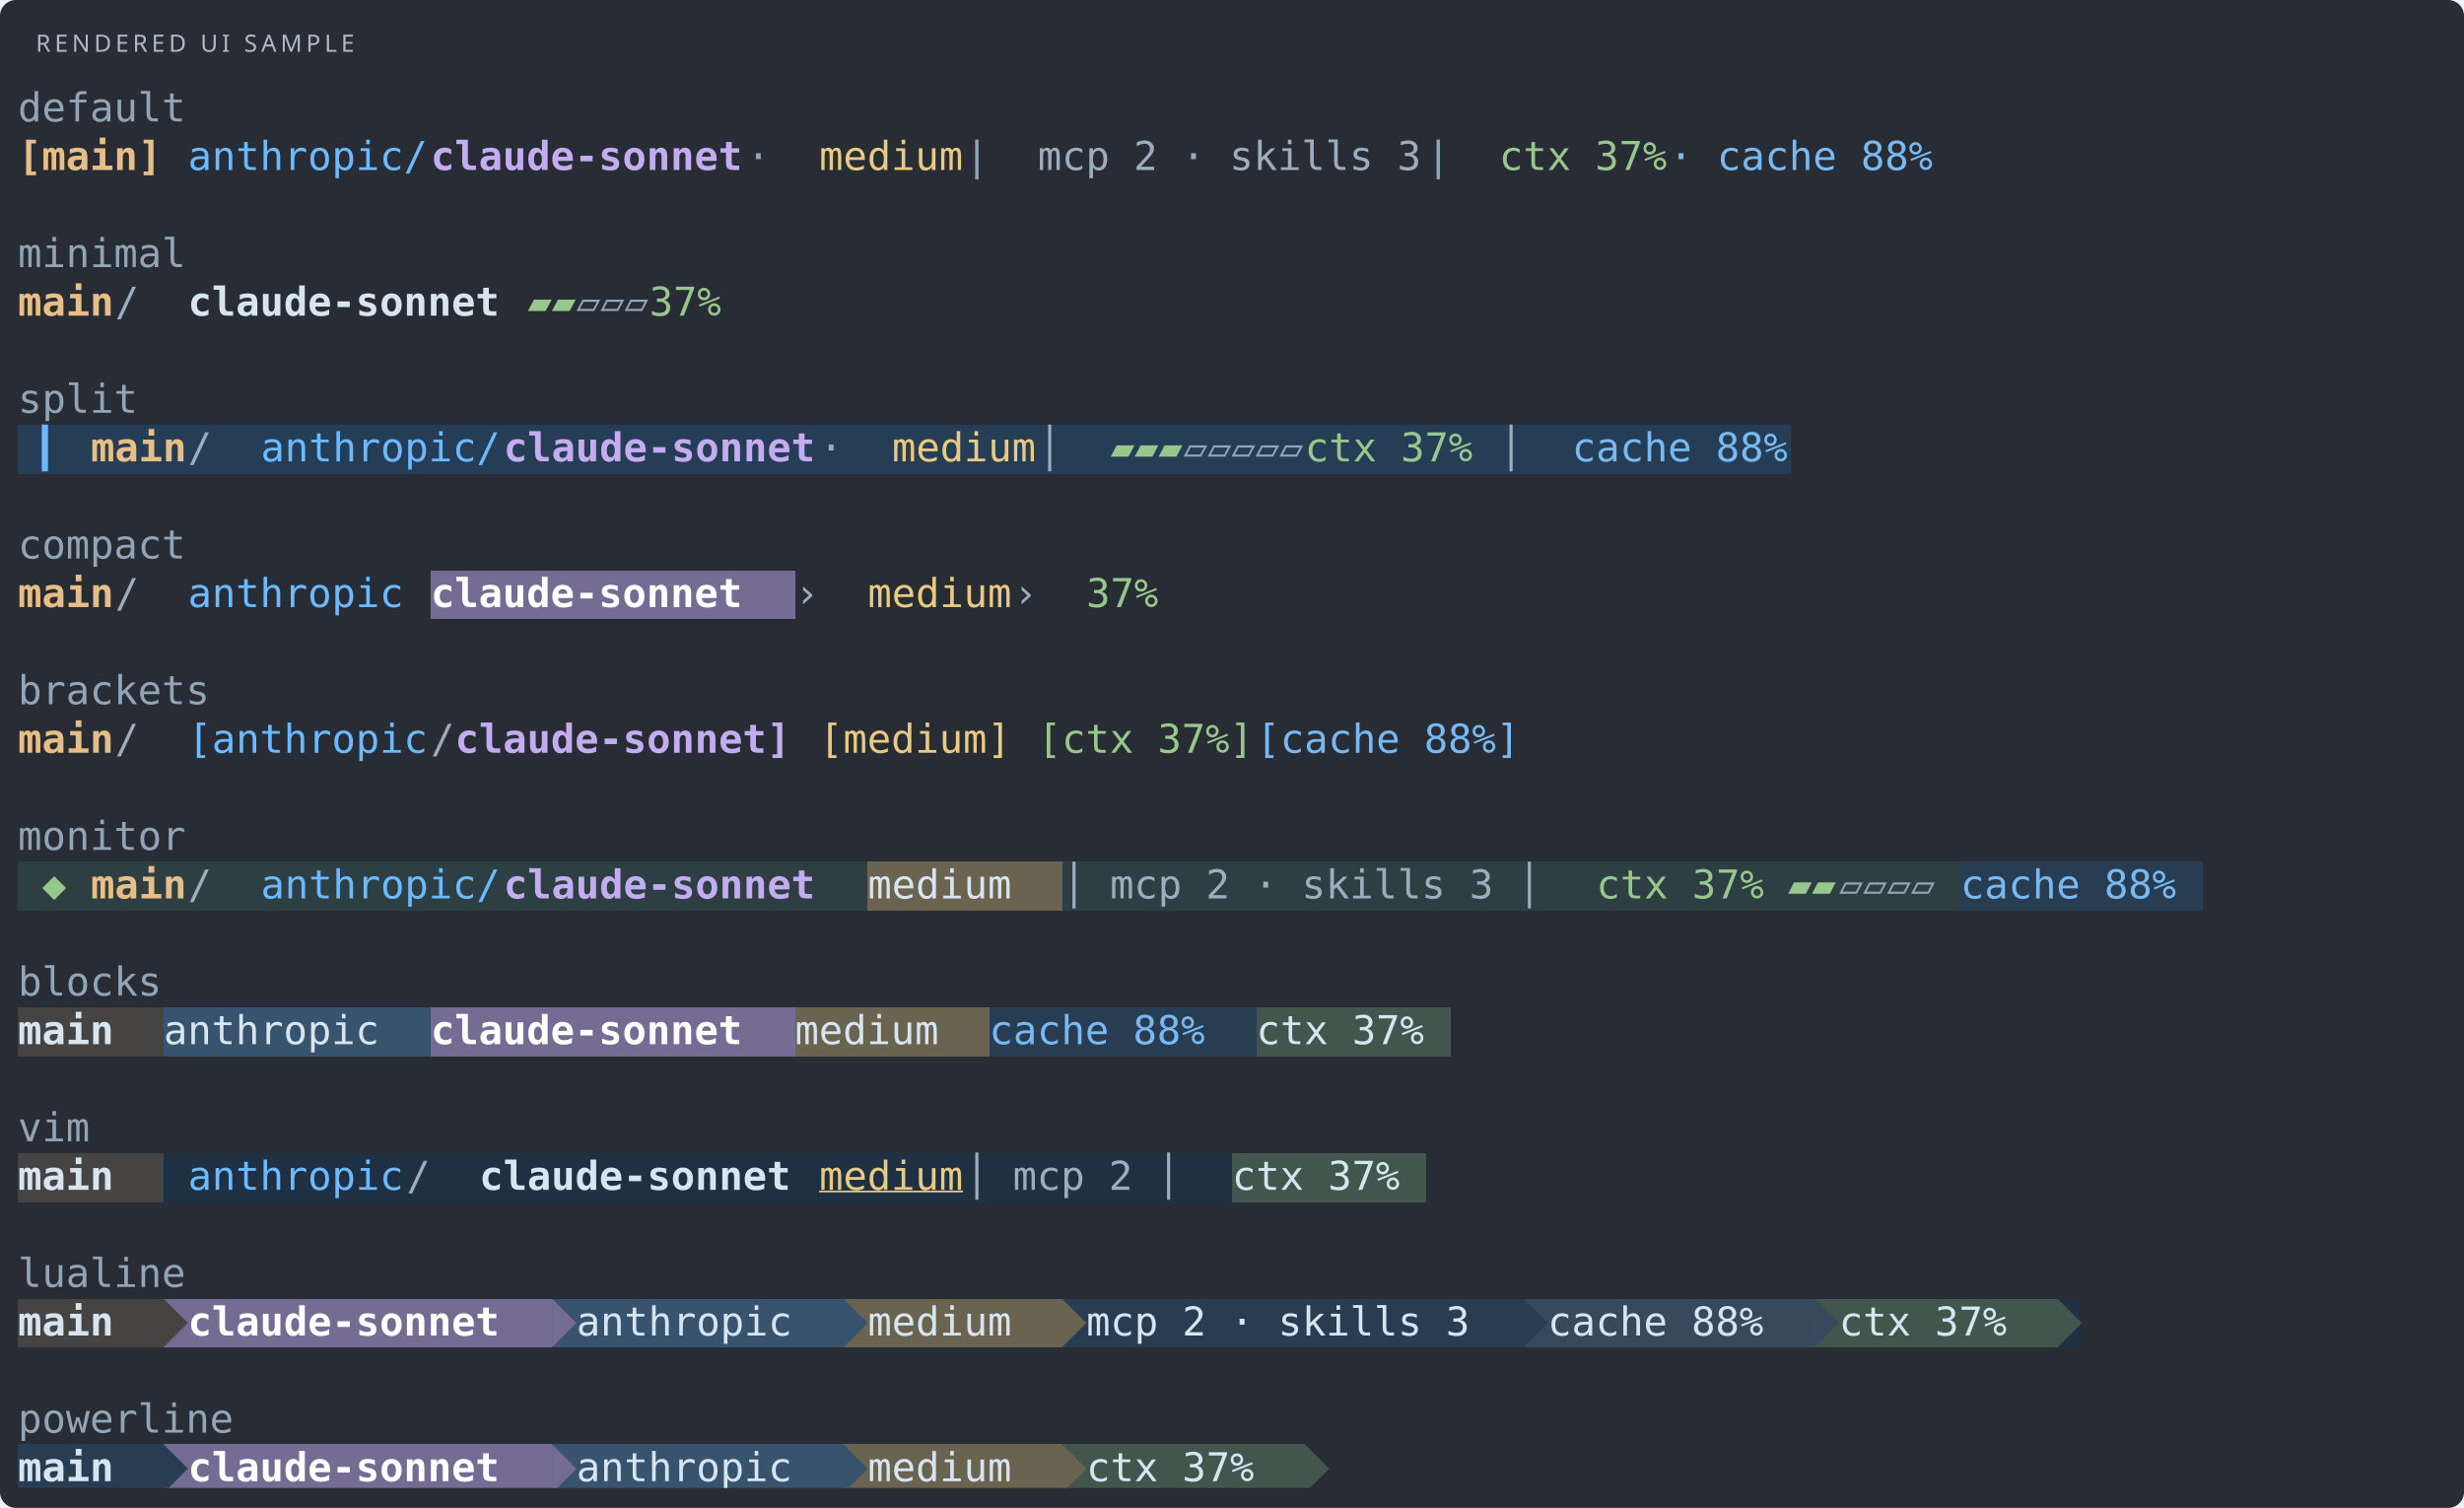
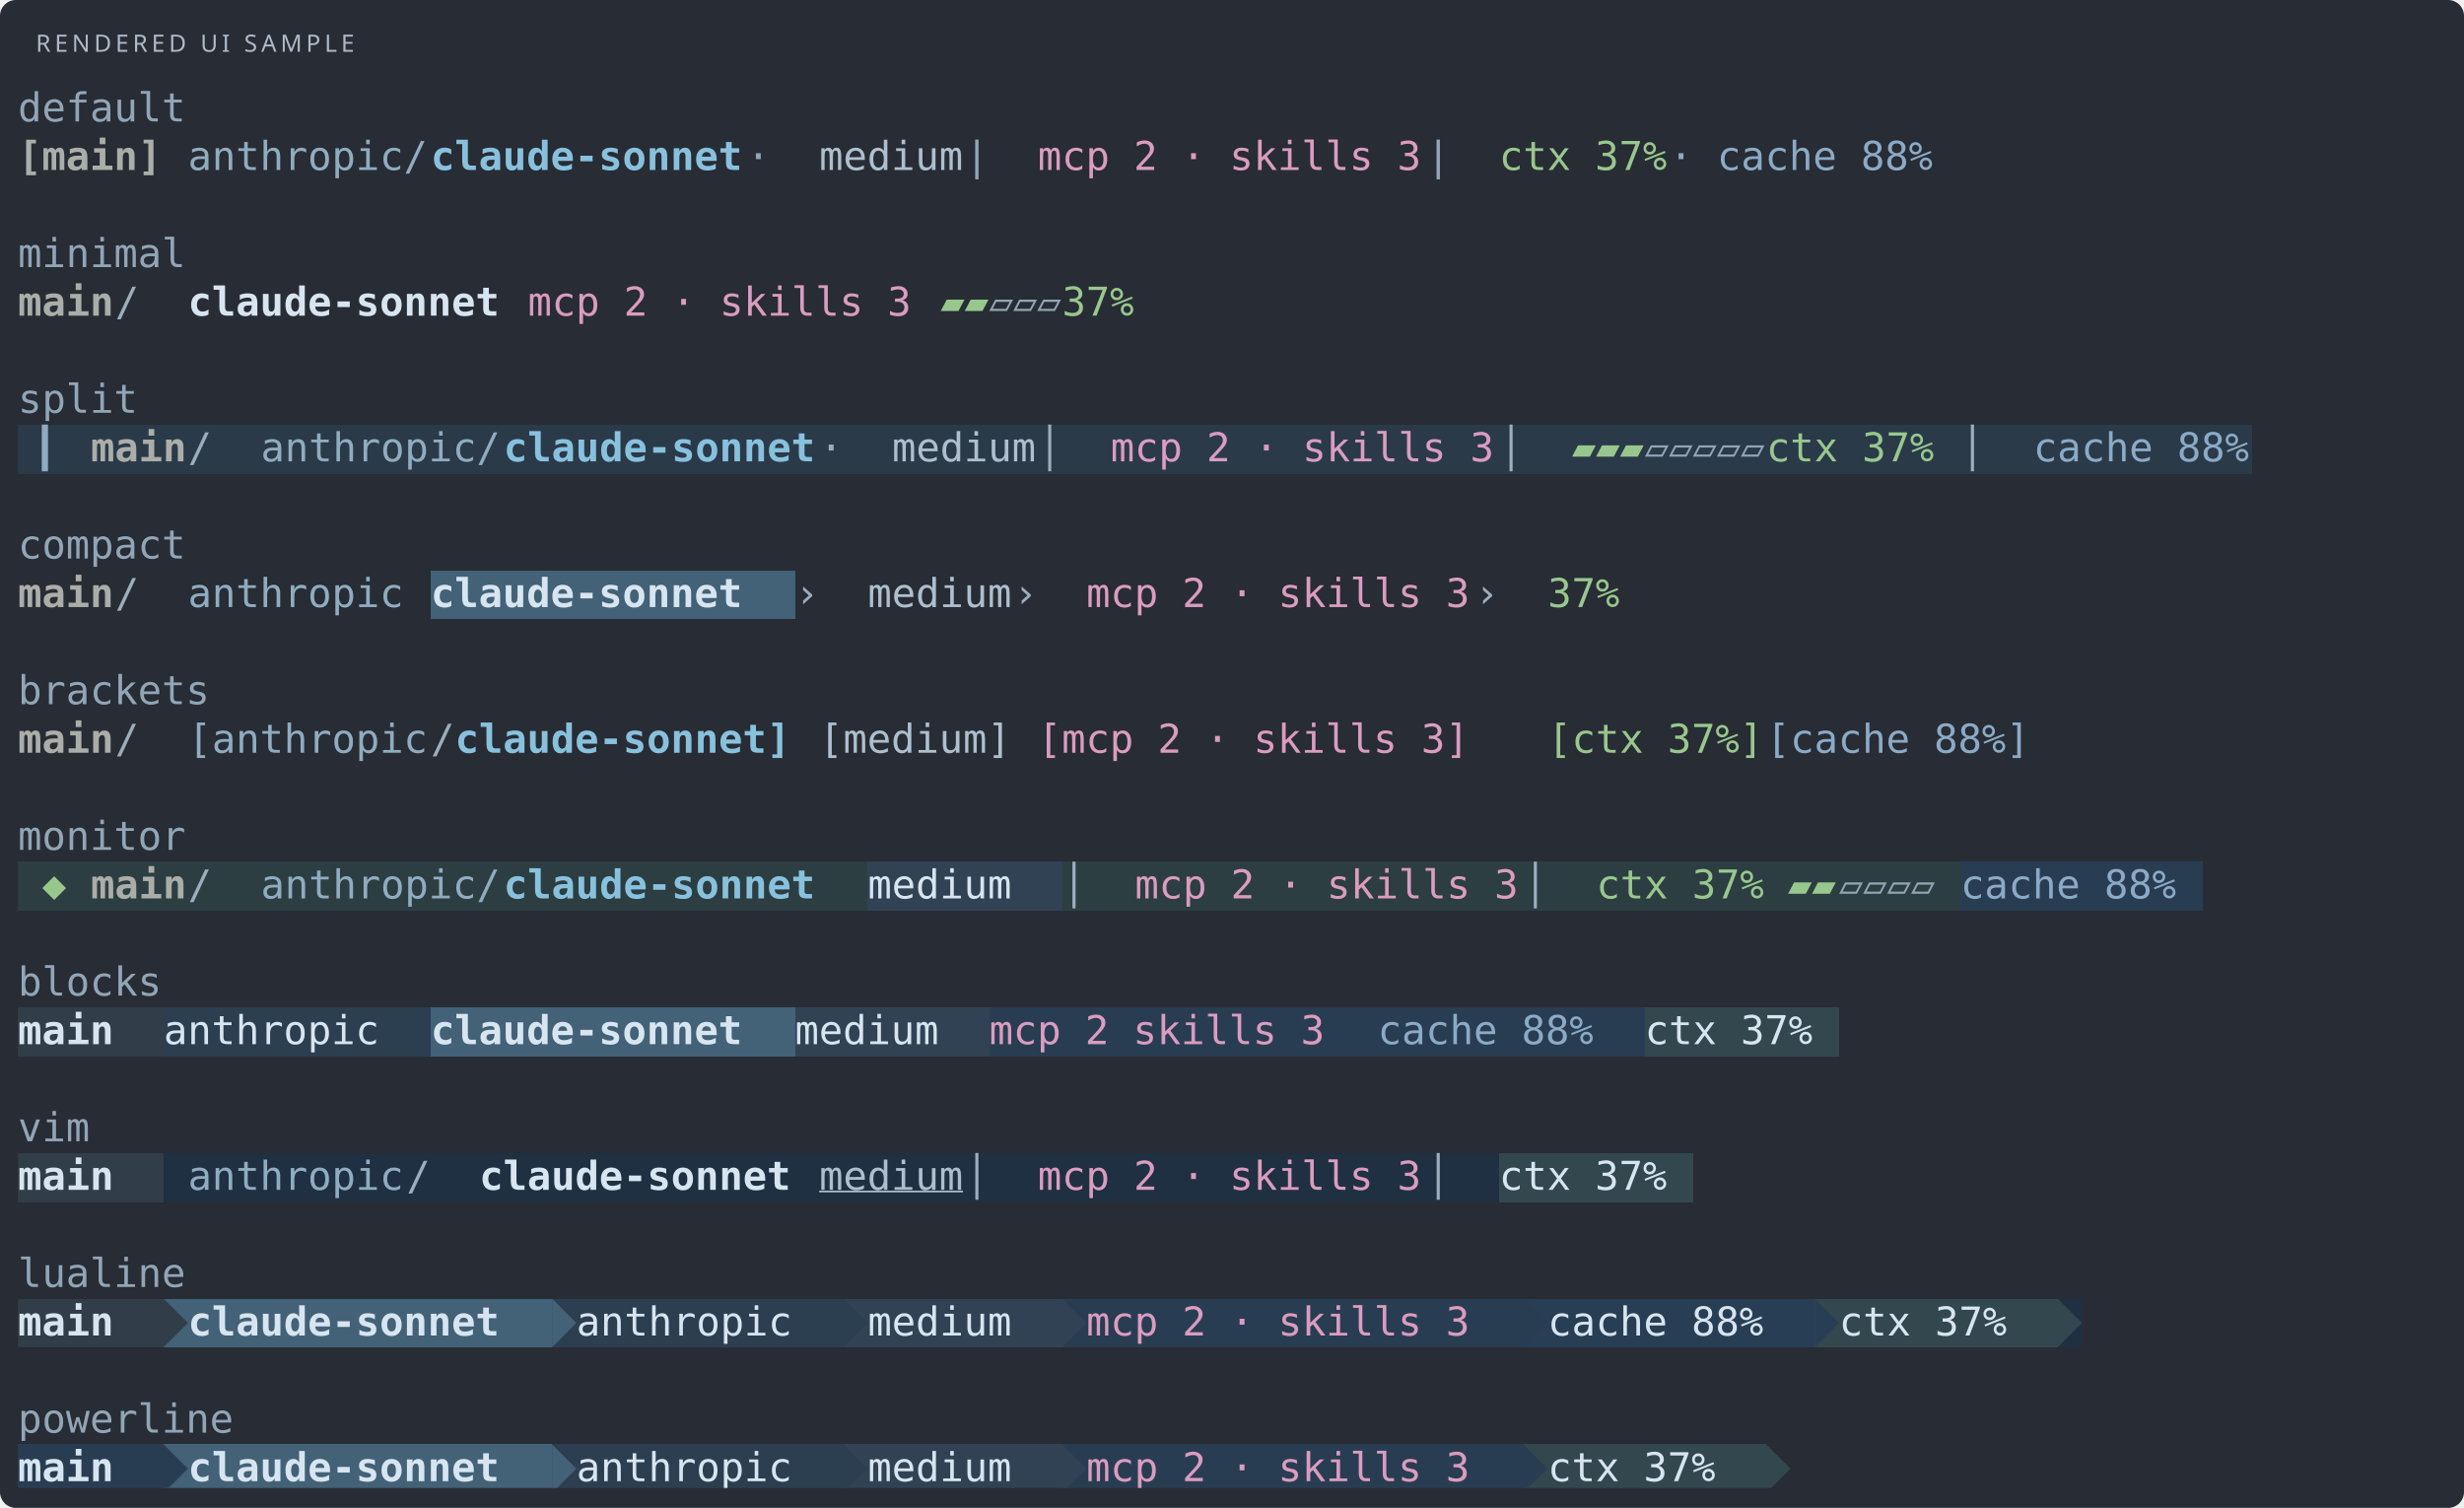
<svg xmlns="http://www.w3.org/2000/svg" viewBox="0 0 1238 757.6">
  <style>
.appearance-statusbars-matrix {font-family:monospace;font-size:20px;line-height:24.4px}
.appearance-statusbars-r1 { fill: #91a5b7 }
.appearance-statusbars-r2 { fill: #abb2bf }
- .appearance-statusbars-r3 { fill: #e7bf86;font-weight: bold }
- .appearance-statusbars-r4 { fill: #6bb9ff }
- .appearance-statusbars-r5 { fill: #c4acf0;font-weight: bold }
- .appearance-statusbars-r6 { fill: #e8ca83 }
- .appearance-statusbars-r7 { fill: #9caebe }
+ .appearance-statusbars-r3 { fill: #abada8;font-weight: bold }
+ .appearance-statusbars-r4 { fill: #8facc0 }
+ .appearance-statusbars-r5 { fill: #88c1dd;font-weight: bold }
+ .appearance-statusbars-r6 { fill: #adbfce }
+ .appearance-statusbars-r7 { fill: #da9cc0 }
.appearance-statusbars-r8 { fill: #98c78d }
- .appearance-statusbars-r9 { fill: #79b9f2 }
- .appearance-statusbars-r10 { fill: #d7e5f1;font-weight: bold }
- .appearance-statusbars-r11 { fill: #d7e5f1 }
- .appearance-statusbars-r12 { fill: #ffffff;font-weight: bold }
- .appearance-statusbars-r13 { fill: #e8ca83;text-decoration: underline; }
- .appearance-statusbars-r14 { fill: #454443 }
- .appearance-statusbars-r15 { fill: #746c92 }
- .appearance-statusbars-r16 { fill: #38536e }
- .appearance-statusbars-r17 { fill: #696350 }
+ .appearance-statusbars-r9 { fill: #8baac6 }
+ .appearance-statusbars-r10 { fill: #9caebe }
+ .appearance-statusbars-r11 { fill: #d7e5f1;font-weight: bold }
+ .appearance-statusbars-r12 { fill: #d7e5f1 }
+ .appearance-statusbars-r13 { fill: #adbfce;text-decoration: underline; }
+ .appearance-statusbars-r14 { fill: #313d48 }
+ .appearance-statusbars-r15 { fill: #436177 }
+ .appearance-statusbars-r16 { fill: #2c3f51 }
+ .appearance-statusbars-r17 { fill: #314254 }
.appearance-statusbars-r18 { fill: #293d52 }
- .appearance-statusbars-r19 { fill: #36495d }
- .appearance-statusbars-r20 { fill: #43554d }
+ .appearance-statusbars-r19 { fill: #283e54 }
+ .appearance-statusbars-r20 { fill: #32484e }
</style>
  <defs>
    <clipPath id="appearance-statusbars-clip-terminal">
      <rect width="1219.0" height="706.6" />
    </clipPath>
    <clipPath id="appearance-statusbars-line-0">
      <rect x="0" y="1.5" width="1220" height="24.65" />
    </clipPath>
    <clipPath id="appearance-statusbars-line-1">
      <rect x="0" y="25.9" width="1220" height="24.65" />
    </clipPath>
    <clipPath id="appearance-statusbars-line-2">
      <rect x="0" y="50.3" width="1220" height="24.65" />
    </clipPath>
    <clipPath id="appearance-statusbars-line-3">
      <rect x="0" y="74.7" width="1220" height="24.65" />
    </clipPath>
    <clipPath id="appearance-statusbars-line-4">
      <rect x="0" y="99.1" width="1220" height="24.65" />
    </clipPath>
    <clipPath id="appearance-statusbars-line-5">
      <rect x="0" y="123.5" width="1220" height="24.65" />
    </clipPath>
    <clipPath id="appearance-statusbars-line-6">
      <rect x="0" y="147.9" width="1220" height="24.65" />
    </clipPath>
    <clipPath id="appearance-statusbars-line-7">
      <rect x="0" y="172.3" width="1220" height="24.65" />
    </clipPath>
    <clipPath id="appearance-statusbars-line-8">
      <rect x="0" y="196.7" width="1220" height="24.65" />
    </clipPath>
    <clipPath id="appearance-statusbars-line-9">
      <rect x="0" y="221.1" width="1220" height="24.65" />
    </clipPath>
    <clipPath id="appearance-statusbars-line-10">
      <rect x="0" y="245.5" width="1220" height="24.65" />
    </clipPath>
    <clipPath id="appearance-statusbars-line-11">
      <rect x="0" y="269.9" width="1220" height="24.65" />
    </clipPath>
    <clipPath id="appearance-statusbars-line-12">
      <rect x="0" y="294.3" width="1220" height="24.65" />
    </clipPath>
    <clipPath id="appearance-statusbars-line-13">
      <rect x="0" y="318.7" width="1220" height="24.65" />
    </clipPath>
    <clipPath id="appearance-statusbars-line-14">
      <rect x="0" y="343.1" width="1220" height="24.65" />
    </clipPath>
    <clipPath id="appearance-statusbars-line-15">
      <rect x="0" y="367.5" width="1220" height="24.65" />
    </clipPath>
    <clipPath id="appearance-statusbars-line-16">
      <rect x="0" y="391.9" width="1220" height="24.65" />
    </clipPath>
    <clipPath id="appearance-statusbars-line-17">
      <rect x="0" y="416.3" width="1220" height="24.65" />
    </clipPath>
    <clipPath id="appearance-statusbars-line-18">
      <rect x="0" y="440.7" width="1220" height="24.65" />
    </clipPath>
    <clipPath id="appearance-statusbars-line-19">
      <rect x="0" y="465.1" width="1220" height="24.65" />
    </clipPath>
    <clipPath id="appearance-statusbars-line-20">
      <rect x="0" y="489.5" width="1220" height="24.65" />
    </clipPath>
    <clipPath id="appearance-statusbars-line-21">
      <rect x="0" y="513.9" width="1220" height="24.65" />
    </clipPath>
    <clipPath id="appearance-statusbars-line-22">
      <rect x="0" y="538.3" width="1220" height="24.65" />
    </clipPath>
    <clipPath id="appearance-statusbars-line-23">
      <rect x="0" y="562.7" width="1220" height="24.65" />
    </clipPath>
    <clipPath id="appearance-statusbars-line-24">
      <rect x="0" y="587.1" width="1220" height="24.65" />
    </clipPath>
    <clipPath id="appearance-statusbars-line-25">
      <rect x="0" y="611.5" width="1220" height="24.65" />
    </clipPath>
    <clipPath id="appearance-statusbars-line-26">
      <rect x="0" y="635.9" width="1220" height="24.65" />
    </clipPath>
    <clipPath id="appearance-statusbars-line-27">
      <rect x="0" y="660.3" width="1220" height="24.65" />
    </clipPath>
  </defs>
  <rect width="1238" height="757.6" rx="8" fill="#282c34" />
  <text x="18" y="26" fill="#aebac9" font-family="sans-serif" font-size="12" letter-spacing="2">RENDERED UI SAMPLE</text>
  <g transform="translate(9, 41)" clip-path="url(#appearance-statusbars-clip-terminal)">
-     <rect fill="#253d55" x="0" y="172.3" width="12.2" height="24.65" shape-rendering="crispEdges" />
-     <rect fill="#253d55" x="12.2" y="172.3" width="24.4" height="24.65" shape-rendering="crispEdges" />
-     <rect fill="#253d55" x="36.6" y="172.3" width="48.8" height="24.65" shape-rendering="crispEdges" />
-     <rect fill="#253d55" x="85.4" y="172.3" width="36.6" height="24.65" shape-rendering="crispEdges" />
-     <rect fill="#253d55" x="122" y="172.3" width="122" height="24.65" shape-rendering="crispEdges" />
-     <rect fill="#253d55" x="244" y="172.3" width="158.6" height="24.65" shape-rendering="crispEdges" />
-     <rect fill="#253d55" x="402.6" y="172.3" width="36.6" height="24.65" shape-rendering="crispEdges" />
-     <rect fill="#253d55" x="439.2" y="172.3" width="73.2" height="24.65" shape-rendering="crispEdges" />
-     <rect fill="#253d55" x="512.4" y="172.3" width="36.6" height="24.65" shape-rendering="crispEdges" />
-     <rect fill="#253d55" x="549" y="172.3" width="36.6" height="24.65" shape-rendering="crispEdges" />
-     <rect fill="#253d55" x="585.6" y="172.3" width="61" height="24.65" shape-rendering="crispEdges" />
-     <rect fill="#253d55" x="646.6" y="172.3" width="97.6" height="24.65" shape-rendering="crispEdges" />
-     <rect fill="#253d55" x="744.2" y="172.3" width="36.6" height="24.65" shape-rendering="crispEdges" />
-     <rect fill="#253d55" x="780.8" y="172.3" width="109.8" height="24.65" shape-rendering="crispEdges" />
-     <rect fill="#746c92" x="207.4" y="245.5" width="183" height="24.65" shape-rendering="crispEdges" />
-     <rect fill="#2d3f42" x="0" y="391.9" width="12.2" height="24.65" shape-rendering="crispEdges" />
-     <rect fill="#2d3f42" x="12.2" y="391.9" width="24.4" height="24.65" shape-rendering="crispEdges" />
-     <rect fill="#2d3f42" x="36.6" y="391.9" width="48.8" height="24.65" shape-rendering="crispEdges" />
-     <rect fill="#2d3f42" x="85.4" y="391.9" width="36.6" height="24.65" shape-rendering="crispEdges" />
-     <rect fill="#2d3f42" x="122" y="391.9" width="122" height="24.65" shape-rendering="crispEdges" />
-     <rect fill="#2d3f42" x="244" y="391.9" width="158.6" height="24.65" shape-rendering="crispEdges" />
-     <rect fill="#2d3f42" x="402.6" y="391.9" width="24.4" height="24.65" shape-rendering="crispEdges" />
-     <rect fill="#696350" x="427" y="391.9" width="97.6" height="24.65" shape-rendering="crispEdges" />
-     <rect fill="#2d3f42" x="524.6" y="391.9" width="268.4" height="24.65" shape-rendering="crispEdges" />
-     <rect fill="#2d3f42" x="793" y="391.9" width="122" height="24.65" shape-rendering="crispEdges" />
-     <rect fill="#2d3f42" x="915" y="391.9" width="48.8" height="24.65" shape-rendering="crispEdges" />
-     <rect fill="#2d3f42" x="963.8" y="391.9" width="12.2" height="24.65" shape-rendering="crispEdges" />
+     <rect fill="#2a3a49" x="0" y="172.3" width="12.2" height="24.65" shape-rendering="crispEdges" />
+     <rect fill="#2a3a49" x="12.2" y="172.3" width="24.4" height="24.65" shape-rendering="crispEdges" />
+     <rect fill="#2a3a49" x="36.6" y="172.3" width="48.8" height="24.65" shape-rendering="crispEdges" />
+     <rect fill="#2a3a49" x="85.4" y="172.3" width="36.6" height="24.65" shape-rendering="crispEdges" />
+     <rect fill="#2a3a49" x="122" y="172.3" width="122" height="24.65" shape-rendering="crispEdges" />
+     <rect fill="#2a3a49" x="244" y="172.3" width="158.6" height="24.65" shape-rendering="crispEdges" />
+     <rect fill="#2a3a49" x="402.6" y="172.3" width="36.6" height="24.65" shape-rendering="crispEdges" />
+     <rect fill="#2a3a49" x="439.2" y="172.3" width="73.2" height="24.65" shape-rendering="crispEdges" />
+     <rect fill="#2a3a49" x="512.4" y="172.3" width="36.6" height="24.65" shape-rendering="crispEdges" />
+     <rect fill="#2a3a49" x="549" y="172.3" width="195.2" height="24.65" shape-rendering="crispEdges" />
+     <rect fill="#2a3a49" x="744.2" y="172.3" width="36.6" height="24.65" shape-rendering="crispEdges" />
+     <rect fill="#2a3a49" x="780.8" y="172.3" width="36.6" height="24.65" shape-rendering="crispEdges" />
+     <rect fill="#2a3a49" x="817.4" y="172.3" width="61" height="24.65" shape-rendering="crispEdges" />
+     <rect fill="#2a3a49" x="878.4" y="172.3" width="97.6" height="24.65" shape-rendering="crispEdges" />
+     <rect fill="#2a3a49" x="976" y="172.3" width="36.6" height="24.65" shape-rendering="crispEdges" />
+     <rect fill="#2a3a49" x="1012.6" y="172.3" width="109.8" height="24.65" shape-rendering="crispEdges" />
+     <rect fill="#436177" x="207.4" y="245.5" width="183" height="24.65" shape-rendering="crispEdges" />
+     <rect fill="#2c3e41" x="0" y="391.9" width="12.2" height="24.65" shape-rendering="crispEdges" />
+     <rect fill="#2c3e41" x="12.2" y="391.9" width="24.4" height="24.65" shape-rendering="crispEdges" />
+     <rect fill="#2c3e41" x="36.6" y="391.9" width="48.8" height="24.65" shape-rendering="crispEdges" />
+     <rect fill="#2c3e41" x="85.4" y="391.9" width="36.6" height="24.65" shape-rendering="crispEdges" />
+     <rect fill="#2c3e41" x="122" y="391.9" width="122" height="24.65" shape-rendering="crispEdges" />
+     <rect fill="#2c3e41" x="244" y="391.9" width="158.6" height="24.65" shape-rendering="crispEdges" />
+     <rect fill="#2c3e41" x="402.6" y="391.9" width="24.4" height="24.65" shape-rendering="crispEdges" />
+     <rect fill="#314254" x="427" y="391.9" width="97.6" height="24.65" shape-rendering="crispEdges" />
+     <rect fill="#2c3e41" x="524.6" y="391.9" width="36.6" height="24.65" shape-rendering="crispEdges" />
+     <rect fill="#2c3e41" x="561.2" y="391.9" width="195.2" height="24.65" shape-rendering="crispEdges" />
+     <rect fill="#2c3e41" x="756.4" y="391.9" width="36.6" height="24.65" shape-rendering="crispEdges" />
+     <rect fill="#2c3e41" x="793" y="391.9" width="122" height="24.65" shape-rendering="crispEdges" />
+     <rect fill="#2c3e41" x="915" y="391.9" width="48.8" height="24.65" shape-rendering="crispEdges" />
+     <rect fill="#2c3e41" x="963.8" y="391.9" width="12.2" height="24.65" shape-rendering="crispEdges" />
    <rect fill="#293d52" x="976" y="391.9" width="122" height="24.65" shape-rendering="crispEdges" />
-     <rect fill="#454443" x="0" y="465.1" width="73.2" height="24.65" shape-rendering="crispEdges" />
-     <rect fill="#38536e" x="73.2" y="465.1" width="134.2" height="24.65" shape-rendering="crispEdges" />
-     <rect fill="#746c92" x="207.4" y="465.1" width="183" height="24.65" shape-rendering="crispEdges" />
-     <rect fill="#696350" x="390.4" y="465.1" width="97.6" height="24.65" shape-rendering="crispEdges" />
-     <rect fill="#293d52" x="488" y="465.1" width="134.2" height="24.65" shape-rendering="crispEdges" />
-     <rect fill="#43554d" x="622.2" y="465.1" width="97.6" height="24.65" shape-rendering="crispEdges" />
-     <rect fill="#454443" x="0" y="538.3" width="73.2" height="24.65" shape-rendering="crispEdges" />
+     <rect fill="#313d48" x="0" y="465.1" width="73.2" height="24.65" shape-rendering="crispEdges" />
+     <rect fill="#2c3f51" x="73.2" y="465.1" width="134.2" height="24.65" shape-rendering="crispEdges" />
+     <rect fill="#436177" x="207.4" y="465.1" width="183" height="24.65" shape-rendering="crispEdges" />
+     <rect fill="#314254" x="390.4" y="465.1" width="97.6" height="24.65" shape-rendering="crispEdges" />
+     <rect fill="#293d52" x="488" y="465.1" width="195.2" height="24.65" shape-rendering="crispEdges" />
+     <rect fill="#293d52" x="683.2" y="465.1" width="134.2" height="24.65" shape-rendering="crispEdges" />
+     <rect fill="#32484e" x="817.4" y="465.1" width="97.6" height="24.65" shape-rendering="crispEdges" />
+     <rect fill="#313d48" x="0" y="538.3" width="73.2" height="24.65" shape-rendering="crispEdges" />
    <rect fill="#1f3042" x="73.2" y="538.3" width="12.2" height="24.65" shape-rendering="crispEdges" />
    <rect fill="#1f3042" x="85.4" y="538.3" width="109.8" height="24.65" shape-rendering="crispEdges" />
    <rect fill="#1f3042" x="195.2" y="538.3" width="36.6" height="24.65" shape-rendering="crispEdges" />
    <rect fill="#1f3042" x="231.8" y="538.3" width="158.6" height="24.65" shape-rendering="crispEdges" />
    <rect fill="#1f3042" x="390.4" y="538.3" width="12.2" height="24.65" shape-rendering="crispEdges" />
    <rect fill="#1f3042" x="402.6" y="538.3" width="73.2" height="24.65" shape-rendering="crispEdges" />
-     <rect fill="#1f3042" x="475.8" y="538.3" width="134.2" height="24.65" shape-rendering="crispEdges" />
-     <rect fill="#43554d" x="610" y="538.3" width="97.6" height="24.65" shape-rendering="crispEdges" />
-     <rect fill="#454443" x="0" y="611.5" width="73.2" height="24.65" shape-rendering="crispEdges" />
-     <rect fill="#746c92" x="73.2" y="611.5" width="12.2" height="24.65" shape-rendering="crispEdges" />
-     <rect fill="#746c92" x="85.4" y="611.5" width="183" height="24.65" shape-rendering="crispEdges" />
-     <rect fill="#38536e" x="268.4" y="611.5" width="12.2" height="24.65" shape-rendering="crispEdges" />
-     <rect fill="#38536e" x="280.6" y="611.5" width="134.2" height="24.65" shape-rendering="crispEdges" />
-     <rect fill="#696350" x="414.8" y="611.5" width="12.2" height="24.65" shape-rendering="crispEdges" />
-     <rect fill="#696350" x="427" y="611.5" width="97.6" height="24.65" shape-rendering="crispEdges" />
+     <rect fill="#1f3042" x="475.8" y="538.3" width="36.6" height="24.65" shape-rendering="crispEdges" />
+     <rect fill="#1f3042" x="512.4" y="538.3" width="195.2" height="24.65" shape-rendering="crispEdges" />
+     <rect fill="#1f3042" x="707.6" y="538.3" width="36.6" height="24.65" shape-rendering="crispEdges" />
+     <rect fill="#32484e" x="744.2" y="538.3" width="97.6" height="24.65" shape-rendering="crispEdges" />
+     <rect fill="#313d48" x="0" y="611.5" width="73.2" height="24.65" shape-rendering="crispEdges" />
+     <rect fill="#436177" x="73.2" y="611.5" width="12.2" height="24.65" shape-rendering="crispEdges" />
+     <rect fill="#436177" x="85.4" y="611.5" width="183" height="24.65" shape-rendering="crispEdges" />
+     <rect fill="#2c3f51" x="268.4" y="611.5" width="12.2" height="24.65" shape-rendering="crispEdges" />
+     <rect fill="#2c3f51" x="280.6" y="611.5" width="134.2" height="24.65" shape-rendering="crispEdges" />
+     <rect fill="#314254" x="414.8" y="611.5" width="12.2" height="24.65" shape-rendering="crispEdges" />
+     <rect fill="#314254" x="427" y="611.5" width="97.6" height="24.65" shape-rendering="crispEdges" />
    <rect fill="#293d52" x="524.6" y="611.5" width="12.2" height="24.65" shape-rendering="crispEdges" />
    <rect fill="#293d52" x="536.8" y="611.5" width="219.6" height="24.65" shape-rendering="crispEdges" />
-     <rect fill="#36495d" x="756.4" y="611.5" width="12.2" height="24.65" shape-rendering="crispEdges" />
-     <rect fill="#36495d" x="768.6" y="611.5" width="134.2" height="24.65" shape-rendering="crispEdges" />
-     <rect fill="#43554d" x="902.8" y="611.5" width="12.2" height="24.65" shape-rendering="crispEdges" />
-     <rect fill="#43554d" x="915" y="611.5" width="109.8" height="24.65" shape-rendering="crispEdges" />
+     <rect fill="#283e54" x="756.4" y="611.5" width="12.2" height="24.65" shape-rendering="crispEdges" />
+     <rect fill="#283e54" x="768.6" y="611.5" width="134.2" height="24.65" shape-rendering="crispEdges" />
+     <rect fill="#32484e" x="902.8" y="611.5" width="12.2" height="24.65" shape-rendering="crispEdges" />
+     <rect fill="#32484e" x="915" y="611.5" width="109.8" height="24.65" shape-rendering="crispEdges" />
    <rect fill="#1f3042" x="1024.8" y="611.5" width="12.2" height="24.65" shape-rendering="crispEdges" />
    <rect fill="#293d52" x="0" y="684.7" width="73.2" height="24.65" shape-rendering="crispEdges" />
-     <rect fill="#746c92" x="73.2" y="684.7" width="12.2" height="24.65" shape-rendering="crispEdges" />
-     <rect fill="#746c92" x="85.4" y="684.7" width="183" height="24.65" shape-rendering="crispEdges" />
-     <rect fill="#38536e" x="268.4" y="684.7" width="12.2" height="24.65" shape-rendering="crispEdges" />
-     <rect fill="#38536e" x="280.6" y="684.7" width="134.2" height="24.65" shape-rendering="crispEdges" />
-     <rect fill="#696350" x="414.8" y="684.7" width="12.2" height="24.65" shape-rendering="crispEdges" />
-     <rect fill="#696350" x="427" y="684.7" width="97.6" height="24.65" shape-rendering="crispEdges" />
-     <rect fill="#43554d" x="524.6" y="684.7" width="12.2" height="24.65" shape-rendering="crispEdges" />
-     <rect fill="#43554d" x="536.8" y="684.7" width="109.8" height="24.65" shape-rendering="crispEdges" />
+     <rect fill="#436177" x="73.2" y="684.7" width="12.2" height="24.65" shape-rendering="crispEdges" />
+     <rect fill="#436177" x="85.4" y="684.7" width="183" height="24.65" shape-rendering="crispEdges" />
+     <rect fill="#2c3f51" x="268.4" y="684.7" width="12.2" height="24.65" shape-rendering="crispEdges" />
+     <rect fill="#2c3f51" x="280.6" y="684.7" width="134.2" height="24.65" shape-rendering="crispEdges" />
+     <rect fill="#314254" x="414.8" y="684.7" width="12.2" height="24.65" shape-rendering="crispEdges" />
+     <rect fill="#314254" x="427" y="684.7" width="97.6" height="24.65" shape-rendering="crispEdges" />
+     <rect fill="#293d52" x="524.6" y="684.7" width="12.2" height="24.65" shape-rendering="crispEdges" />
+     <rect fill="#293d52" x="536.8" y="684.7" width="219.6" height="24.65" shape-rendering="crispEdges" />
+     <rect fill="#32484e" x="756.4" y="684.7" width="12.2" height="24.65" shape-rendering="crispEdges" />
+     <rect fill="#32484e" x="768.6" y="684.7" width="109.8" height="24.65" shape-rendering="crispEdges" />
    <g class="appearance-statusbars-matrix">
      <text class="appearance-statusbars-r1" x="0" y="20" textLength="85.4" clip-path="url(#appearance-statusbars-line-0)">default</text>
      <text class="appearance-statusbars-r2" x="1220" y="20" textLength="12.2" clip-path="url(#appearance-statusbars-line-0)">
</text>
      <text class="appearance-statusbars-r3" x="0" y="44.4" textLength="85.4" clip-path="url(#appearance-statusbars-line-1)">[main] </text>
      <text class="appearance-statusbars-r4" x="85.4" y="44.4" textLength="122" clip-path="url(#appearance-statusbars-line-1)">anthropic/</text>
      <text class="appearance-statusbars-r5" x="207.4" y="44.4" textLength="158.6" clip-path="url(#appearance-statusbars-line-1)">claude-sonnet</text>
      <text class="appearance-statusbars-r1" x="366" y="44.4" textLength="36.6" clip-path="url(#appearance-statusbars-line-1)"> · </text>
      <text class="appearance-statusbars-r6" x="402.6" y="44.4" textLength="73.2" clip-path="url(#appearance-statusbars-line-1)">medium</text>
      <text class="appearance-statusbars-r1" x="475.8" y="44.4" textLength="36.6" clip-path="url(#appearance-statusbars-line-1)"> | </text>
      <text class="appearance-statusbars-r7" x="512.4" y="44.4" textLength="195.2" clip-path="url(#appearance-statusbars-line-1)">mcp 2 · skills 3</text>
      <text class="appearance-statusbars-r1" x="707.6" y="44.4" textLength="36.6" clip-path="url(#appearance-statusbars-line-1)"> | </text>
      <text class="appearance-statusbars-r8" x="744.2" y="44.4" textLength="85.4" clip-path="url(#appearance-statusbars-line-1)">ctx 37%</text>
      <text class="appearance-statusbars-r9" x="829.6" y="44.4" textLength="146.4" clip-path="url(#appearance-statusbars-line-1)"> · cache 88%</text>
      <text class="appearance-statusbars-r2" x="1220" y="44.4" textLength="12.2" clip-path="url(#appearance-statusbars-line-1)">
</text>
      <text class="appearance-statusbars-r2" x="1220" y="68.8" textLength="12.2" clip-path="url(#appearance-statusbars-line-2)">
</text>
      <text class="appearance-statusbars-r1" x="0" y="93.2" textLength="85.4" clip-path="url(#appearance-statusbars-line-3)">minimal</text>
      <text class="appearance-statusbars-r2" x="1220" y="93.2" textLength="12.2" clip-path="url(#appearance-statusbars-line-3)">
</text>
      <text class="appearance-statusbars-r3" x="0" y="117.6" textLength="48.8" clip-path="url(#appearance-statusbars-line-4)">main</text>
-       <text class="appearance-statusbars-r7" x="48.8" y="117.6" textLength="36.6" clip-path="url(#appearance-statusbars-line-4)"> / </text>
-       <text class="appearance-statusbars-r10" x="85.4" y="117.6" textLength="158.6" clip-path="url(#appearance-statusbars-line-4)">claude-sonnet</text>
-       <text class="appearance-statusbars-r8" x="256.2" y="117.6" textLength="24.4" clip-path="url(#appearance-statusbars-line-4)">▰▰</text>
-       <text class="appearance-statusbars-r1" x="280.6" y="117.6" textLength="36.6" clip-path="url(#appearance-statusbars-line-4)">▱▱▱</text>
-       <text class="appearance-statusbars-r8" x="317.2" y="117.6" textLength="48.8" clip-path="url(#appearance-statusbars-line-4)"> 37%</text>
+       <text class="appearance-statusbars-r10" x="48.8" y="117.6" textLength="36.6" clip-path="url(#appearance-statusbars-line-4)"> / </text>
+       <text class="appearance-statusbars-r11" x="85.4" y="117.6" textLength="158.6" clip-path="url(#appearance-statusbars-line-4)">claude-sonnet</text>
+       <text class="appearance-statusbars-r7" x="256.2" y="117.6" textLength="195.2" clip-path="url(#appearance-statusbars-line-4)">mcp 2 · skills 3</text>
+       <text class="appearance-statusbars-r8" x="463.6" y="117.6" textLength="24.4" clip-path="url(#appearance-statusbars-line-4)">▰▰</text>
+       <text class="appearance-statusbars-r1" x="488" y="117.6" textLength="36.6" clip-path="url(#appearance-statusbars-line-4)">▱▱▱</text>
+       <text class="appearance-statusbars-r8" x="524.6" y="117.6" textLength="48.8" clip-path="url(#appearance-statusbars-line-4)"> 37%</text>
      <text class="appearance-statusbars-r2" x="1220" y="117.6" textLength="12.2" clip-path="url(#appearance-statusbars-line-4)">
</text>
      <text class="appearance-statusbars-r2" x="1220" y="142" textLength="12.2" clip-path="url(#appearance-statusbars-line-5)">
</text>
      <text class="appearance-statusbars-r1" x="0" y="166.4" textLength="61" clip-path="url(#appearance-statusbars-line-6)">split</text>
      <text class="appearance-statusbars-r2" x="1220" y="166.4" textLength="12.2" clip-path="url(#appearance-statusbars-line-6)">
</text>
      <text class="appearance-statusbars-r4" x="12.2" y="190.8" textLength="24.4" clip-path="url(#appearance-statusbars-line-7)">▎ </text>
      <text class="appearance-statusbars-r3" x="36.6" y="190.8" textLength="48.8" clip-path="url(#appearance-statusbars-line-7)">main</text>
-       <text class="appearance-statusbars-r7" x="85.4" y="190.8" textLength="36.6" clip-path="url(#appearance-statusbars-line-7)"> / </text>
+       <text class="appearance-statusbars-r10" x="85.4" y="190.8" textLength="36.6" clip-path="url(#appearance-statusbars-line-7)"> / </text>
      <text class="appearance-statusbars-r4" x="122" y="190.8" textLength="122" clip-path="url(#appearance-statusbars-line-7)">anthropic/</text>
      <text class="appearance-statusbars-r5" x="244" y="190.8" textLength="158.6" clip-path="url(#appearance-statusbars-line-7)">claude-sonnet</text>
-       <text class="appearance-statusbars-r7" x="402.6" y="190.8" textLength="36.6" clip-path="url(#appearance-statusbars-line-7)"> · </text>
+       <text class="appearance-statusbars-r10" x="402.6" y="190.8" textLength="36.6" clip-path="url(#appearance-statusbars-line-7)"> · </text>
      <text class="appearance-statusbars-r6" x="439.2" y="190.8" textLength="73.2" clip-path="url(#appearance-statusbars-line-7)">medium</text>
-       <text class="appearance-statusbars-r7" x="512.4" y="190.8" textLength="36.6" clip-path="url(#appearance-statusbars-line-7)"> │ </text>
-       <text class="appearance-statusbars-r8" x="549" y="190.8" textLength="36.6" clip-path="url(#appearance-statusbars-line-7)">▰▰▰</text>
-       <text class="appearance-statusbars-r1" x="585.6" y="190.8" textLength="61" clip-path="url(#appearance-statusbars-line-7)">▱▱▱▱▱</text>
-       <text class="appearance-statusbars-r8" x="646.6" y="190.8" textLength="97.6" clip-path="url(#appearance-statusbars-line-7)"> ctx 37%</text>
-       <text class="appearance-statusbars-r7" x="744.2" y="190.8" textLength="36.6" clip-path="url(#appearance-statusbars-line-7)"> │ </text>
-       <text class="appearance-statusbars-r9" x="780.8" y="190.8" textLength="109.8" clip-path="url(#appearance-statusbars-line-7)">cache 88%</text>
+       <text class="appearance-statusbars-r10" x="512.4" y="190.8" textLength="36.6" clip-path="url(#appearance-statusbars-line-7)"> │ </text>
+       <text class="appearance-statusbars-r7" x="549" y="190.8" textLength="195.2" clip-path="url(#appearance-statusbars-line-7)">mcp 2 · skills 3</text>
+       <text class="appearance-statusbars-r10" x="744.2" y="190.8" textLength="36.6" clip-path="url(#appearance-statusbars-line-7)"> │ </text>
+       <text class="appearance-statusbars-r8" x="780.8" y="190.8" textLength="36.6" clip-path="url(#appearance-statusbars-line-7)">▰▰▰</text>
+       <text class="appearance-statusbars-r1" x="817.4" y="190.8" textLength="61" clip-path="url(#appearance-statusbars-line-7)">▱▱▱▱▱</text>
+       <text class="appearance-statusbars-r8" x="878.4" y="190.8" textLength="97.6" clip-path="url(#appearance-statusbars-line-7)"> ctx 37%</text>
+       <text class="appearance-statusbars-r10" x="976" y="190.8" textLength="36.6" clip-path="url(#appearance-statusbars-line-7)"> │ </text>
+       <text class="appearance-statusbars-r9" x="1012.6" y="190.8" textLength="109.8" clip-path="url(#appearance-statusbars-line-7)">cache 88%</text>
      <text class="appearance-statusbars-r2" x="1220" y="190.8" textLength="12.2" clip-path="url(#appearance-statusbars-line-7)">
</text>
      <text class="appearance-statusbars-r2" x="1220" y="215.2" textLength="12.2" clip-path="url(#appearance-statusbars-line-8)">
</text>
      <text class="appearance-statusbars-r1" x="0" y="239.6" textLength="85.4" clip-path="url(#appearance-statusbars-line-9)">compact</text>
      <text class="appearance-statusbars-r2" x="1220" y="239.6" textLength="12.2" clip-path="url(#appearance-statusbars-line-9)">
</text>
      <text class="appearance-statusbars-r3" x="0" y="264" textLength="48.8" clip-path="url(#appearance-statusbars-line-10)">main</text>
-       <text class="appearance-statusbars-r7" x="48.8" y="264" textLength="36.6" clip-path="url(#appearance-statusbars-line-10)"> / </text>
+       <text class="appearance-statusbars-r10" x="48.8" y="264" textLength="36.6" clip-path="url(#appearance-statusbars-line-10)"> / </text>
      <text class="appearance-statusbars-r4" x="85.4" y="264" textLength="122" clip-path="url(#appearance-statusbars-line-10)">anthropic </text>
-       <text class="appearance-statusbars-r12" x="207.4" y="264" textLength="183" clip-path="url(#appearance-statusbars-line-10)"> claude-sonnet </text>
-       <text class="appearance-statusbars-r7" x="390.4" y="264" textLength="36.6" clip-path="url(#appearance-statusbars-line-10)"> › </text>
+       <text class="appearance-statusbars-r11" x="207.4" y="264" textLength="183" clip-path="url(#appearance-statusbars-line-10)"> claude-sonnet </text>
+       <text class="appearance-statusbars-r10" x="390.4" y="264" textLength="36.6" clip-path="url(#appearance-statusbars-line-10)"> › </text>
      <text class="appearance-statusbars-r6" x="427" y="264" textLength="73.2" clip-path="url(#appearance-statusbars-line-10)">medium</text>
-       <text class="appearance-statusbars-r7" x="500.2" y="264" textLength="36.6" clip-path="url(#appearance-statusbars-line-10)"> › </text>
-       <text class="appearance-statusbars-r8" x="536.8" y="264" textLength="36.6" clip-path="url(#appearance-statusbars-line-10)">37%</text>
+       <text class="appearance-statusbars-r10" x="500.2" y="264" textLength="36.6" clip-path="url(#appearance-statusbars-line-10)"> › </text>
+       <text class="appearance-statusbars-r7" x="536.8" y="264" textLength="195.2" clip-path="url(#appearance-statusbars-line-10)">mcp 2 · skills 3</text>
+       <text class="appearance-statusbars-r10" x="732" y="264" textLength="36.6" clip-path="url(#appearance-statusbars-line-10)"> › </text>
+       <text class="appearance-statusbars-r8" x="768.6" y="264" textLength="36.6" clip-path="url(#appearance-statusbars-line-10)">37%</text>
      <text class="appearance-statusbars-r2" x="1220" y="264" textLength="12.2" clip-path="url(#appearance-statusbars-line-10)">
</text>
      <text class="appearance-statusbars-r2" x="1220" y="288.4" textLength="12.2" clip-path="url(#appearance-statusbars-line-11)">
</text>
      <text class="appearance-statusbars-r1" x="0" y="312.8" textLength="97.6" clip-path="url(#appearance-statusbars-line-12)">brackets</text>
      <text class="appearance-statusbars-r2" x="1220" y="312.8" textLength="12.2" clip-path="url(#appearance-statusbars-line-12)">
</text>
      <text class="appearance-statusbars-r3" x="0" y="337.2" textLength="48.8" clip-path="url(#appearance-statusbars-line-13)">main</text>
-       <text class="appearance-statusbars-r7" x="48.8" y="337.2" textLength="36.6" clip-path="url(#appearance-statusbars-line-13)"> / </text>
+       <text class="appearance-statusbars-r10" x="48.8" y="337.2" textLength="36.6" clip-path="url(#appearance-statusbars-line-13)"> / </text>
      <text class="appearance-statusbars-r4" x="85.4" y="337.2" textLength="122" clip-path="url(#appearance-statusbars-line-13)">[anthropic</text>
-       <text class="appearance-statusbars-r7" x="207.4" y="337.2" textLength="12.2" clip-path="url(#appearance-statusbars-line-13)">/</text>
+       <text class="appearance-statusbars-r10" x="207.4" y="337.2" textLength="12.2" clip-path="url(#appearance-statusbars-line-13)">/</text>
      <text class="appearance-statusbars-r5" x="219.6" y="337.2" textLength="170.8" clip-path="url(#appearance-statusbars-line-13)">claude-sonnet]</text>
      <text class="appearance-statusbars-r6" x="402.6" y="337.2" textLength="97.6" clip-path="url(#appearance-statusbars-line-13)">[medium]</text>
-       <text class="appearance-statusbars-r8" x="512.4" y="337.2" textLength="109.8" clip-path="url(#appearance-statusbars-line-13)">[ctx 37%]</text>
-       <text class="appearance-statusbars-r9" x="622.2" y="337.2" textLength="146.4" clip-path="url(#appearance-statusbars-line-13)"> [cache 88%]</text>
+       <text class="appearance-statusbars-r7" x="512.4" y="337.2" textLength="244" clip-path="url(#appearance-statusbars-line-13)"> [mcp 2 · skills 3] </text>
+       <text class="appearance-statusbars-r8" x="768.6" y="337.2" textLength="109.8" clip-path="url(#appearance-statusbars-line-13)">[ctx 37%]</text>
+       <text class="appearance-statusbars-r9" x="878.4" y="337.2" textLength="146.4" clip-path="url(#appearance-statusbars-line-13)"> [cache 88%]</text>
      <text class="appearance-statusbars-r2" x="1220" y="337.2" textLength="12.2" clip-path="url(#appearance-statusbars-line-13)">
</text>
      <text class="appearance-statusbars-r2" x="1220" y="361.6" textLength="12.2" clip-path="url(#appearance-statusbars-line-14)">
</text>
      <text class="appearance-statusbars-r1" x="0" y="386" textLength="85.4" clip-path="url(#appearance-statusbars-line-15)">monitor</text>
      <text class="appearance-statusbars-r2" x="1220" y="386" textLength="12.2" clip-path="url(#appearance-statusbars-line-15)">
</text>
      <text class="appearance-statusbars-r8" x="12.2" y="410.4" textLength="24.4" clip-path="url(#appearance-statusbars-line-16)">◆ </text>
      <text class="appearance-statusbars-r3" x="36.6" y="410.4" textLength="48.8" clip-path="url(#appearance-statusbars-line-16)">main</text>
-       <text class="appearance-statusbars-r7" x="85.4" y="410.4" textLength="36.6" clip-path="url(#appearance-statusbars-line-16)"> / </text>
+       <text class="appearance-statusbars-r10" x="85.4" y="410.4" textLength="36.6" clip-path="url(#appearance-statusbars-line-16)"> / </text>
      <text class="appearance-statusbars-r4" x="122" y="410.4" textLength="122" clip-path="url(#appearance-statusbars-line-16)">anthropic/</text>
      <text class="appearance-statusbars-r5" x="244" y="410.4" textLength="158.6" clip-path="url(#appearance-statusbars-line-16)">claude-sonnet</text>
-       <text class="appearance-statusbars-r11" x="427" y="410.4" textLength="97.6" clip-path="url(#appearance-statusbars-line-16)"> medium </text>
-       <text class="appearance-statusbars-r7" x="524.6" y="410.4" textLength="268.4" clip-path="url(#appearance-statusbars-line-16)"> │ mcp 2 · skills 3 │ </text>
+       <text class="appearance-statusbars-r12" x="427" y="410.4" textLength="97.6" clip-path="url(#appearance-statusbars-line-16)"> medium </text>
+       <text class="appearance-statusbars-r10" x="524.6" y="410.4" textLength="36.6" clip-path="url(#appearance-statusbars-line-16)"> │ </text>
+       <text class="appearance-statusbars-r7" x="561.2" y="410.4" textLength="195.2" clip-path="url(#appearance-statusbars-line-16)">mcp 2 · skills 3</text>
+       <text class="appearance-statusbars-r10" x="756.4" y="410.4" textLength="36.6" clip-path="url(#appearance-statusbars-line-16)"> │ </text>
      <text class="appearance-statusbars-r8" x="793" y="410.4" textLength="122" clip-path="url(#appearance-statusbars-line-16)">ctx 37% ▰▰</text>
      <text class="appearance-statusbars-r1" x="915" y="410.4" textLength="48.8" clip-path="url(#appearance-statusbars-line-16)">▱▱▱▱</text>
      <text class="appearance-statusbars-r9" x="976" y="410.4" textLength="122" clip-path="url(#appearance-statusbars-line-16)"> cache 88%</text>
      <text class="appearance-statusbars-r2" x="1220" y="410.4" textLength="12.2" clip-path="url(#appearance-statusbars-line-16)">
</text>
      <text class="appearance-statusbars-r2" x="1220" y="434.8" textLength="12.2" clip-path="url(#appearance-statusbars-line-17)">
</text>
      <text class="appearance-statusbars-r1" x="0" y="459.2" textLength="73.2" clip-path="url(#appearance-statusbars-line-18)">blocks</text>
      <text class="appearance-statusbars-r2" x="1220" y="459.2" textLength="12.2" clip-path="url(#appearance-statusbars-line-18)">
</text>
-       <text class="appearance-statusbars-r10" x="0" y="483.6" textLength="73.2" clip-path="url(#appearance-statusbars-line-19)"> main </text>
-       <text class="appearance-statusbars-r11" x="73.2" y="483.6" textLength="134.2" clip-path="url(#appearance-statusbars-line-19)"> anthropic </text>
-       <text class="appearance-statusbars-r12" x="207.4" y="483.6" textLength="183" clip-path="url(#appearance-statusbars-line-19)"> claude-sonnet </text>
-       <text class="appearance-statusbars-r11" x="390.4" y="483.6" textLength="97.6" clip-path="url(#appearance-statusbars-line-19)"> medium </text>
-       <text class="appearance-statusbars-r9" x="488" y="483.6" textLength="134.2" clip-path="url(#appearance-statusbars-line-19)"> cache 88% </text>
-       <text class="appearance-statusbars-r11" x="622.2" y="483.6" textLength="97.6" clip-path="url(#appearance-statusbars-line-19)"> ctx 37%</text>
+       <text class="appearance-statusbars-r11" x="0" y="483.6" textLength="73.2" clip-path="url(#appearance-statusbars-line-19)"> main </text>
+       <text class="appearance-statusbars-r12" x="73.2" y="483.6" textLength="134.2" clip-path="url(#appearance-statusbars-line-19)"> anthropic </text>
+       <text class="appearance-statusbars-r11" x="207.4" y="483.6" textLength="183" clip-path="url(#appearance-statusbars-line-19)"> claude-sonnet </text>
+       <text class="appearance-statusbars-r12" x="390.4" y="483.6" textLength="97.6" clip-path="url(#appearance-statusbars-line-19)"> medium </text>
+       <text class="appearance-statusbars-r7" x="488" y="483.6" textLength="195.2" clip-path="url(#appearance-statusbars-line-19)"> mcp 2 skills 3 </text>
+       <text class="appearance-statusbars-r9" x="683.2" y="483.6" textLength="134.2" clip-path="url(#appearance-statusbars-line-19)"> cache 88% </text>
+       <text class="appearance-statusbars-r12" x="817.4" y="483.6" textLength="97.6" clip-path="url(#appearance-statusbars-line-19)"> ctx 37%</text>
      <text class="appearance-statusbars-r2" x="1220" y="483.6" textLength="12.2" clip-path="url(#appearance-statusbars-line-19)">
</text>
      <text class="appearance-statusbars-r2" x="1220" y="508" textLength="12.2" clip-path="url(#appearance-statusbars-line-20)">
</text>
      <text class="appearance-statusbars-r1" x="0" y="532.4" textLength="36.6" clip-path="url(#appearance-statusbars-line-21)">vim</text>
      <text class="appearance-statusbars-r2" x="1220" y="532.4" textLength="12.2" clip-path="url(#appearance-statusbars-line-21)">
</text>
-       <text class="appearance-statusbars-r10" x="0" y="556.8" textLength="73.2" clip-path="url(#appearance-statusbars-line-22)"> main </text>
+       <text class="appearance-statusbars-r11" x="0" y="556.8" textLength="73.2" clip-path="url(#appearance-statusbars-line-22)"> main </text>
      <text class="appearance-statusbars-r4" x="85.4" y="556.8" textLength="109.8" clip-path="url(#appearance-statusbars-line-22)">anthropic</text>
-       <text class="appearance-statusbars-r7" x="195.2" y="556.8" textLength="36.6" clip-path="url(#appearance-statusbars-line-22)"> / </text>
-       <text class="appearance-statusbars-r10" x="231.8" y="556.8" textLength="158.6" clip-path="url(#appearance-statusbars-line-22)">claude-sonnet</text>
+       <text class="appearance-statusbars-r10" x="195.2" y="556.8" textLength="36.6" clip-path="url(#appearance-statusbars-line-22)"> / </text>
+       <text class="appearance-statusbars-r11" x="231.8" y="556.8" textLength="158.6" clip-path="url(#appearance-statusbars-line-22)">claude-sonnet</text>
      <text class="appearance-statusbars-r13" x="402.6" y="556.8" textLength="73.2" clip-path="url(#appearance-statusbars-line-22)">medium</text>
-       <text class="appearance-statusbars-r7" x="475.8" y="556.8" textLength="134.2" clip-path="url(#appearance-statusbars-line-22)"> │ mcp 2 │ </text>
-       <text class="appearance-statusbars-r11" x="610" y="556.8" textLength="97.6" clip-path="url(#appearance-statusbars-line-22)"> ctx 37%</text>
+       <text class="appearance-statusbars-r10" x="475.8" y="556.8" textLength="36.6" clip-path="url(#appearance-statusbars-line-22)"> │ </text>
+       <text class="appearance-statusbars-r7" x="512.4" y="556.8" textLength="195.2" clip-path="url(#appearance-statusbars-line-22)">mcp 2 · skills 3</text>
+       <text class="appearance-statusbars-r10" x="707.6" y="556.8" textLength="36.6" clip-path="url(#appearance-statusbars-line-22)"> │ </text>
+       <text class="appearance-statusbars-r12" x="744.2" y="556.8" textLength="97.6" clip-path="url(#appearance-statusbars-line-22)"> ctx 37%</text>
      <text class="appearance-statusbars-r2" x="1220" y="556.8" textLength="12.2" clip-path="url(#appearance-statusbars-line-22)">
</text>
      <text class="appearance-statusbars-r2" x="1220" y="581.2" textLength="12.2" clip-path="url(#appearance-statusbars-line-23)">
</text>
      <text class="appearance-statusbars-r1" x="0" y="605.6" textLength="85.4" clip-path="url(#appearance-statusbars-line-24)">lualine</text>
      <text class="appearance-statusbars-r2" x="1220" y="605.6" textLength="12.2" clip-path="url(#appearance-statusbars-line-24)">
</text>
-       <text class="appearance-statusbars-r10" x="0" y="630" textLength="73.2" clip-path="url(#appearance-statusbars-line-25)"> main </text>
+       <text class="appearance-statusbars-r11" x="0" y="630" textLength="73.2" clip-path="url(#appearance-statusbars-line-25)"> main </text>
      <path class="appearance-statusbars-r14" transform="translate(73.2,611.5)" d="M0 0 L12.2 12.2 L0 24.4 Z" />
-       <text class="appearance-statusbars-r12" x="85.4" y="630" textLength="183" clip-path="url(#appearance-statusbars-line-25)"> claude-sonnet </text>
+       <text class="appearance-statusbars-r11" x="85.4" y="630" textLength="183" clip-path="url(#appearance-statusbars-line-25)"> claude-sonnet </text>
      <path class="appearance-statusbars-r15" transform="translate(268.4,611.5)" d="M0 0 L12.2 12.2 L0 24.4 Z" />
-       <text class="appearance-statusbars-r11" x="280.6" y="630" textLength="134.2" clip-path="url(#appearance-statusbars-line-25)"> anthropic </text>
+       <text class="appearance-statusbars-r12" x="280.6" y="630" textLength="134.2" clip-path="url(#appearance-statusbars-line-25)"> anthropic </text>
      <path class="appearance-statusbars-r16" transform="translate(414.8,611.5)" d="M0 0 L12.2 12.2 L0 24.4 Z" />
-       <text class="appearance-statusbars-r11" x="427" y="630" textLength="97.6" clip-path="url(#appearance-statusbars-line-25)"> medium </text>
+       <text class="appearance-statusbars-r12" x="427" y="630" textLength="97.6" clip-path="url(#appearance-statusbars-line-25)"> medium </text>
      <path class="appearance-statusbars-r17" transform="translate(524.6,611.5)" d="M0 0 L12.2 12.2 L0 24.4 Z" />
-       <text class="appearance-statusbars-r11" x="536.8" y="630" textLength="219.6" clip-path="url(#appearance-statusbars-line-25)"> mcp 2 · skills 3 </text>
+       <text class="appearance-statusbars-r7" x="536.8" y="630" textLength="219.6" clip-path="url(#appearance-statusbars-line-25)"> mcp 2 · skills 3 </text>
      <path class="appearance-statusbars-r18" transform="translate(756.4,611.5)" d="M0 0 L12.2 12.2 L0 24.4 Z" />
-       <text class="appearance-statusbars-r11" x="768.6" y="630" textLength="134.2" clip-path="url(#appearance-statusbars-line-25)"> cache 88% </text>
+       <text class="appearance-statusbars-r12" x="768.6" y="630" textLength="134.2" clip-path="url(#appearance-statusbars-line-25)"> cache 88% </text>
      <path class="appearance-statusbars-r19" transform="translate(902.8,611.5)" d="M0 0 L12.2 12.2 L0 24.4 Z" />
-       <text class="appearance-statusbars-r11" x="915" y="630" textLength="109.8" clip-path="url(#appearance-statusbars-line-25)"> ctx 37% </text>
+       <text class="appearance-statusbars-r12" x="915" y="630" textLength="109.8" clip-path="url(#appearance-statusbars-line-25)"> ctx 37% </text>
      <path class="appearance-statusbars-r20" transform="translate(1024.8,611.5)" d="M0 0 L12.2 12.2 L0 24.4 Z" />
      <text class="appearance-statusbars-r2" x="1220" y="630" textLength="12.2" clip-path="url(#appearance-statusbars-line-25)">
</text>
      <text class="appearance-statusbars-r2" x="1220" y="654.4" textLength="12.2" clip-path="url(#appearance-statusbars-line-26)">
</text>
      <text class="appearance-statusbars-r1" x="0" y="678.8" textLength="109.8" clip-path="url(#appearance-statusbars-line-27)">powerline</text>
      <text class="appearance-statusbars-r2" x="1220" y="678.8" textLength="12.2" clip-path="url(#appearance-statusbars-line-27)">
</text>
-       <text class="appearance-statusbars-r10" x="0" y="703.2" textLength="73.2" clip-path="url(#appearance-statusbars-line-28)"> main </text>
+       <text class="appearance-statusbars-r11" x="0" y="703.2" textLength="73.2" clip-path="url(#appearance-statusbars-line-28)"> main </text>
      <path class="appearance-statusbars-r18" transform="translate(73.2,684.7)" d="M0 0 L12.2 12.2 L0 24.4 Z" />
-       <text class="appearance-statusbars-r12" x="85.4" y="703.2" textLength="183" clip-path="url(#appearance-statusbars-line-28)"> claude-sonnet </text>
+       <text class="appearance-statusbars-r11" x="85.4" y="703.2" textLength="183" clip-path="url(#appearance-statusbars-line-28)"> claude-sonnet </text>
      <path class="appearance-statusbars-r15" transform="translate(268.4,684.7)" d="M0 0 L12.2 12.2 L0 24.4 Z" />
-       <text class="appearance-statusbars-r11" x="280.6" y="703.2" textLength="134.2" clip-path="url(#appearance-statusbars-line-28)"> anthropic </text>
+       <text class="appearance-statusbars-r12" x="280.6" y="703.2" textLength="134.2" clip-path="url(#appearance-statusbars-line-28)"> anthropic </text>
      <path class="appearance-statusbars-r16" transform="translate(414.8,684.7)" d="M0 0 L12.2 12.2 L0 24.4 Z" />
-       <text class="appearance-statusbars-r11" x="427" y="703.2" textLength="97.6" clip-path="url(#appearance-statusbars-line-28)"> medium </text>
+       <text class="appearance-statusbars-r12" x="427" y="703.2" textLength="97.6" clip-path="url(#appearance-statusbars-line-28)"> medium </text>
      <path class="appearance-statusbars-r17" transform="translate(524.6,684.7)" d="M0 0 L12.2 12.2 L0 24.4 Z" />
-       <text class="appearance-statusbars-r11" x="536.8" y="703.2" textLength="109.8" clip-path="url(#appearance-statusbars-line-28)"> ctx 37% </text>
-       <path class="appearance-statusbars-r20" transform="translate(646.6,684.7)" d="M0 0 L12.2 12.2 L0 24.4 Z" />
+       <text class="appearance-statusbars-r7" x="536.8" y="703.2" textLength="219.6" clip-path="url(#appearance-statusbars-line-28)"> mcp 2 · skills 3 </text>
+       <path class="appearance-statusbars-r18" transform="translate(756.4,684.7)" d="M0 0 L12.2 12.2 L0 24.4 Z" />
+       <text class="appearance-statusbars-r12" x="768.6" y="703.2" textLength="109.8" clip-path="url(#appearance-statusbars-line-28)"> ctx 37% </text>
+       <path class="appearance-statusbars-r20" transform="translate(878.4,684.7)" d="M0 0 L12.2 12.2 L0 24.4 Z" />
      <text class="appearance-statusbars-r2" x="1220" y="703.2" textLength="12.2" clip-path="url(#appearance-statusbars-line-28)">
</text>
    </g>
  </g>
</svg>
